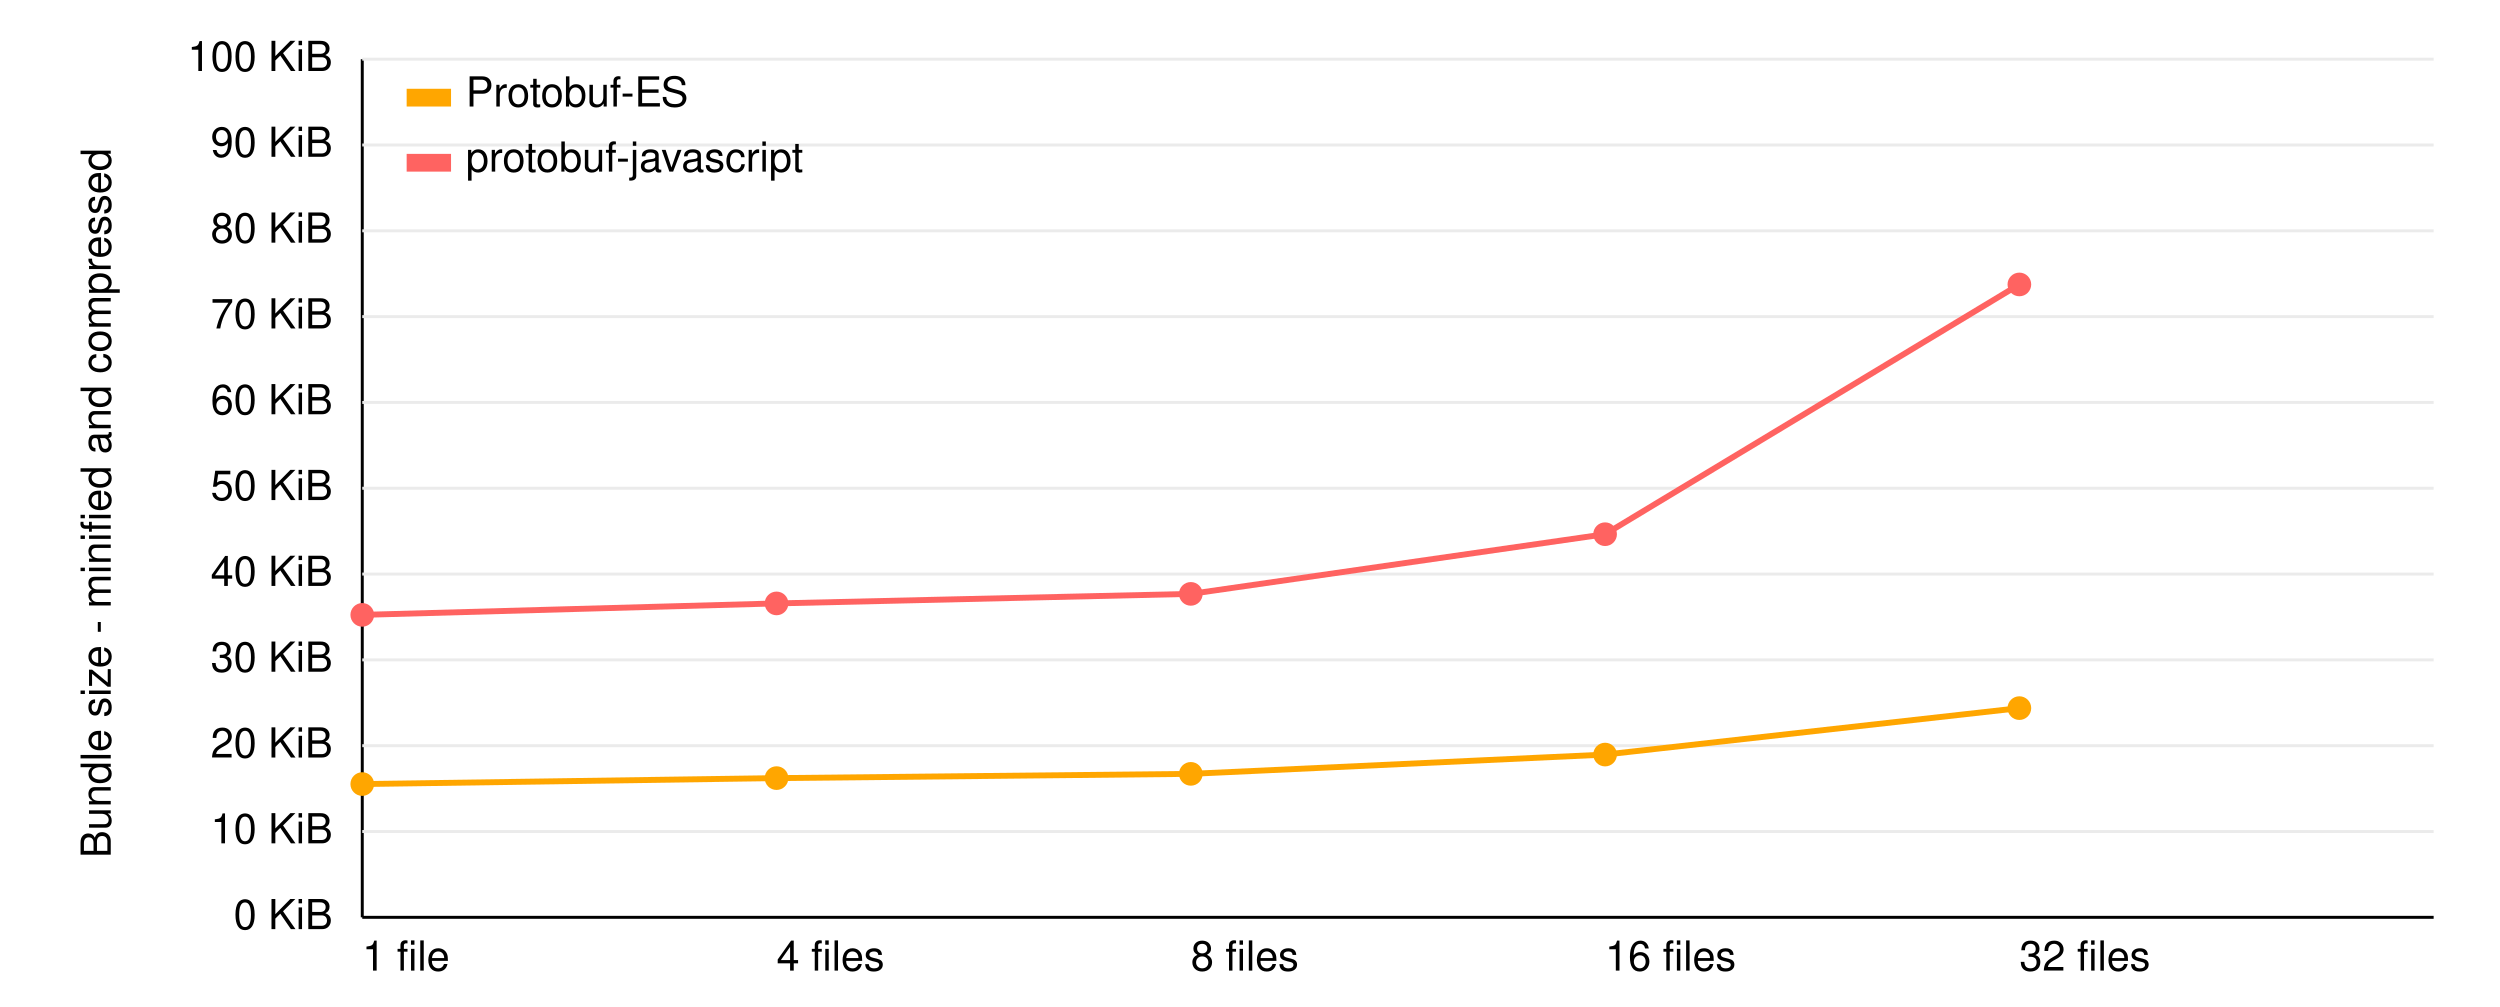
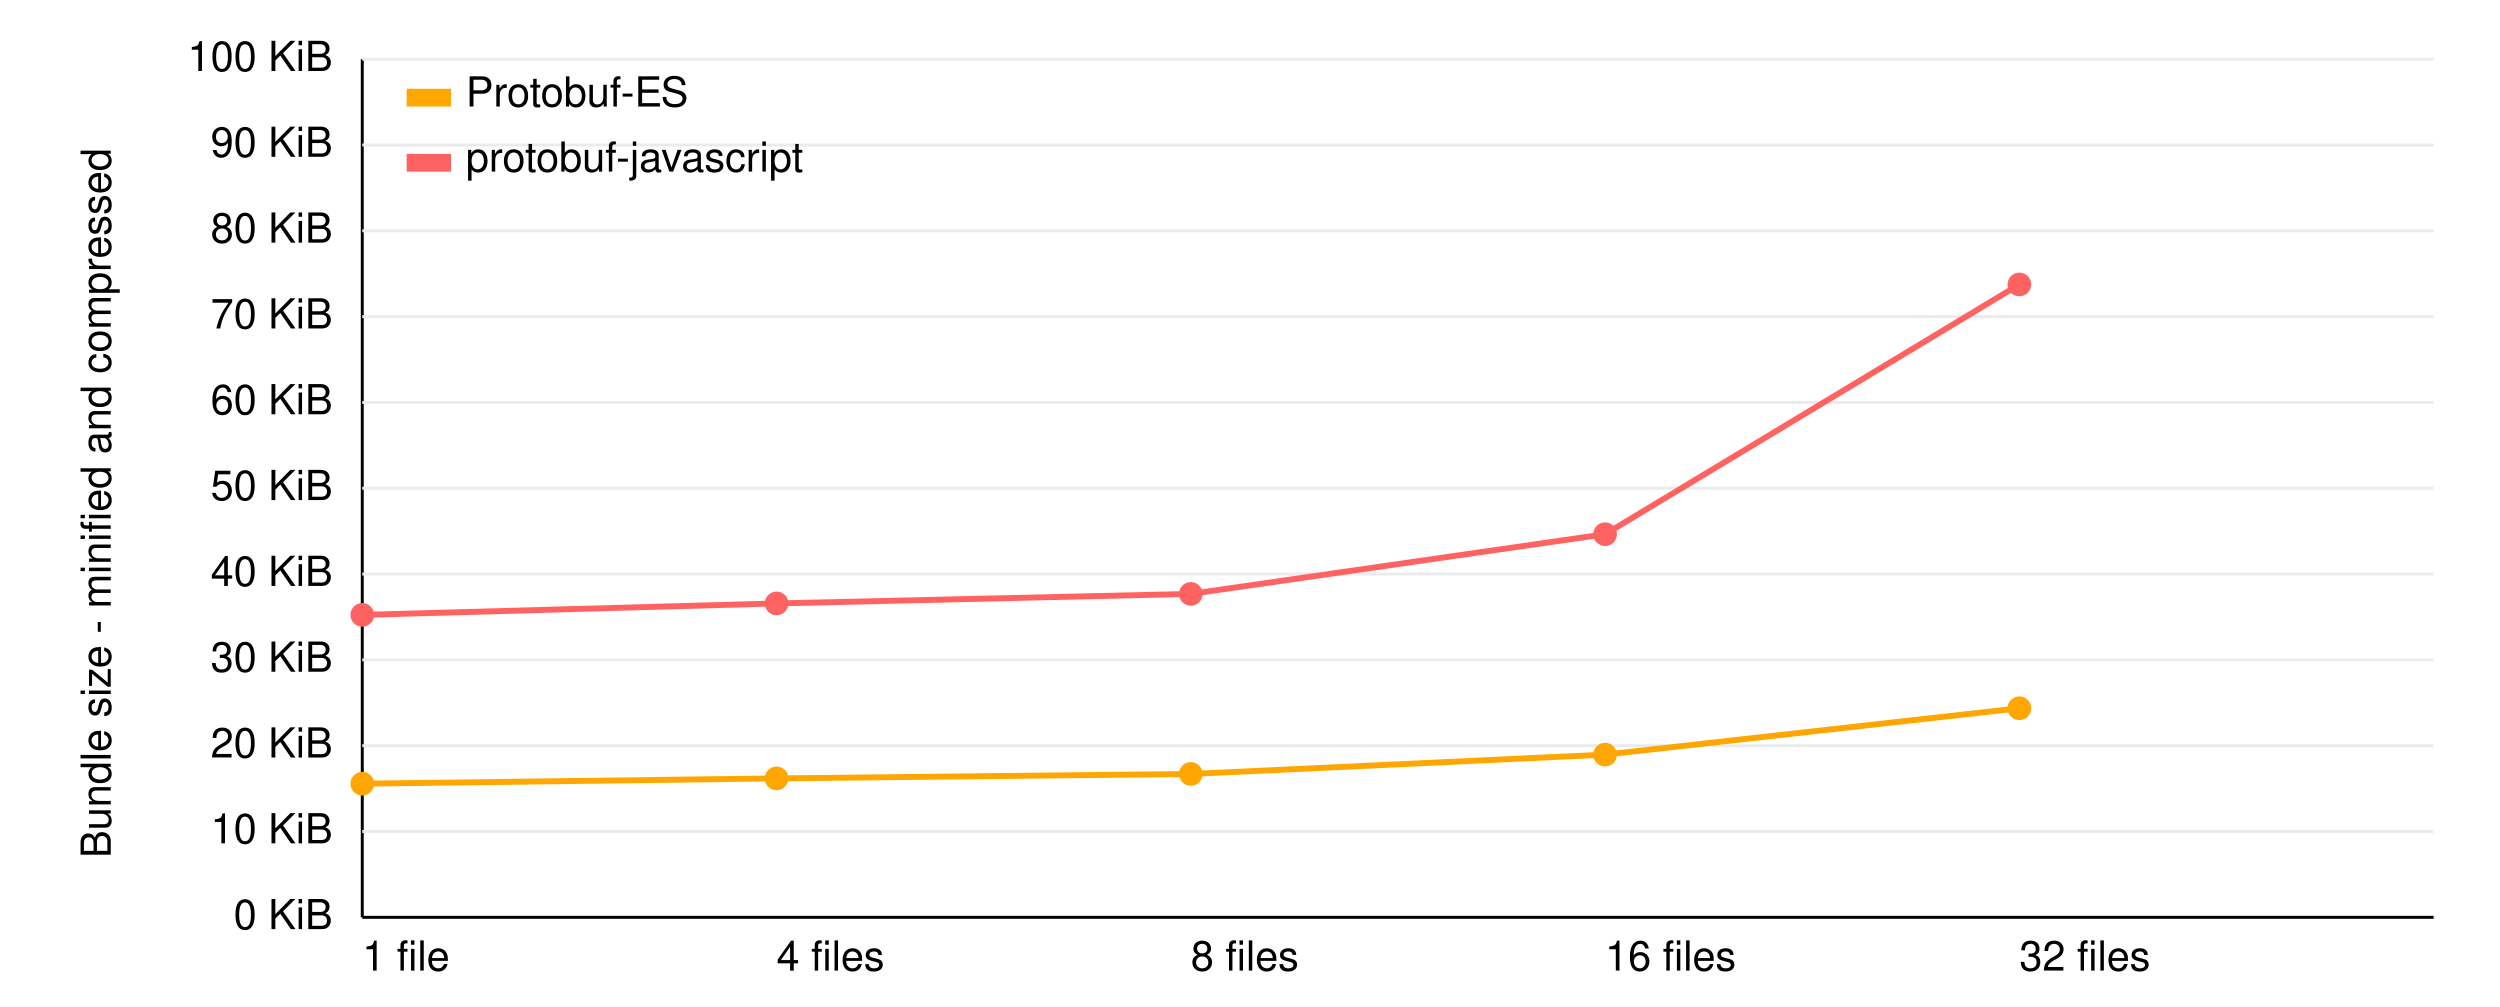
<svg xmlns="http://www.w3.org/2000/svg" version="1.1" width="820px" height="330px" viewBox="0 0 820 340" class="chart">
  <style>
      
      text {
        font: 14px Verdana, Helvetica, Arial, sans-serif;
      }
      
    </style>
  <rect x="-10%" y="-10%" width="120%" height="120%" fill="#ffffff" />
  <g transform="translate(110,310)">
    <line y1="0" x2="700" stroke="black" />
    <text x="0" y="18" text-anchor="start">1 file</text>
    <text x="140" y="18" text-anchor="start">4 files</text>
    <text x="280" y="18" text-anchor="start">8 files</text>
    <text x="420" y="18" text-anchor="start">16 files</text>
    <text x="560" y="18" text-anchor="start">32 files</text>
  </g>
  <g transform="translate(110, 20)">
    <line x1="0" x2="0" y1="0" y2="290" stroke="black" />
    <g transform="rotate(-90), translate(-150,-85)">
      <text text-anchor="middle">Bundle size - minified and compressed</text>
    </g>
    <text x="-10" y="4" text-anchor="end">100 KiB</text>
    <line x1="0" x2="700" y1="0" y2="0" stroke="#ebebeb" />
    <text x="-10" y="33" text-anchor="end">90 KiB</text>
    <line x1="0" x2="700" y1="29" y2="29" stroke="#ebebeb" />
    <text x="-10" y="62" text-anchor="end">80 KiB</text>
    <line x1="0" x2="700" y1="58" y2="58" stroke="#ebebeb" />
    <text x="-10" y="91" text-anchor="end">70 KiB</text>
    <line x1="0" x2="700" y1="87" y2="87" stroke="#ebebeb" />
    <text x="-10" y="120" text-anchor="end">60 KiB</text>
    <line x1="0" x2="700" y1="116" y2="116" stroke="#ebebeb" />
    <text x="-10" y="149" text-anchor="end">50 KiB</text>
    <line x1="0" x2="700" y1="145" y2="145" stroke="#ebebeb" />
    <text x="-10" y="178" text-anchor="end">40 KiB</text>
    <line x1="0" x2="700" y1="174" y2="174" stroke="#ebebeb" />
    <text x="-10" y="207" text-anchor="end">30 KiB</text>
    <line x1="0" x2="700" y1="203" y2="203" stroke="#ebebeb" />
    <text x="-10" y="236" text-anchor="end">20 KiB</text>
    <line x1="0" x2="700" y1="232" y2="232" stroke="#ebebeb" />
    <text x="-10" y="265" text-anchor="end">10 KiB</text>
    <line x1="0" x2="700" y1="261" y2="261" stroke="#ebebeb" />
    <text x="-10" y="294" text-anchor="end">0 KiB</text>
  </g>
  <g transform="translate(110, 20)">
-     <polyline fill="none" stroke="#ffa600" stroke-width="2" points="0,244.965 140,242.957 280,241.518 420,234.999 560,219.301">
+     <polyline fill="none" stroke="#ffa600" stroke-width="2" points="0,244.838 140,243.048 280,241.552 420,235.01 560,219.346">
    </polyline>
-     <circle cx="0" cy="244.965" r="4" fill="#ffa600" />
-     <circle cx="140" cy="242.957" r="4" fill="#ffa600" />
-     <circle cx="280" cy="241.518" r="4" fill="#ffa600" />
-     <circle cx="420" cy="234.999" r="4" fill="#ffa600" />
-     <circle cx="560" cy="219.301" r="4" fill="#ffa600" />
+     <circle cx="0" cy="244.838" r="4" fill="#ffa600" />
+     <circle cx="140" cy="243.048" r="4" fill="#ffa600" />
+     <circle cx="280" cy="241.552" r="4" fill="#ffa600" />
+     <circle cx="420" cy="235.01" r="4" fill="#ffa600" />
+     <circle cx="560" cy="219.346" r="4" fill="#ffa600" />
  </g>
  <g transform="translate(110, 20)">
    <polyline fill="none" stroke="#ff6361" stroke-width="2" points="0,187.789 140,183.918 280,180.695 420,160.528 560,76.125">
    </polyline>
    <circle cx="0" cy="187.789" r="4" fill="#ff6361" />
    <circle cx="140" cy="183.918" r="4" fill="#ff6361" />
    <circle cx="280" cy="180.695" r="4" fill="#ff6361" />
    <circle cx="420" cy="160.528" r="4" fill="#ff6361" />
    <circle cx="560" cy="76.125" r="4" fill="#ff6361" />
  </g>
  <g transform="translate(125, 30)">
    <g transform="translate(0, 0)">
      <rect width="15" height="6" fill="#ffa600" />
      <text x="20" y="6">Protobuf-ES</text>
    </g>
    <g transform="translate(0, 22)">
      <rect width="15" height="6" fill="#ff6361" />
      <text x="20" y="6">protobuf-javascript</text>
    </g>
  </g>
</svg>
